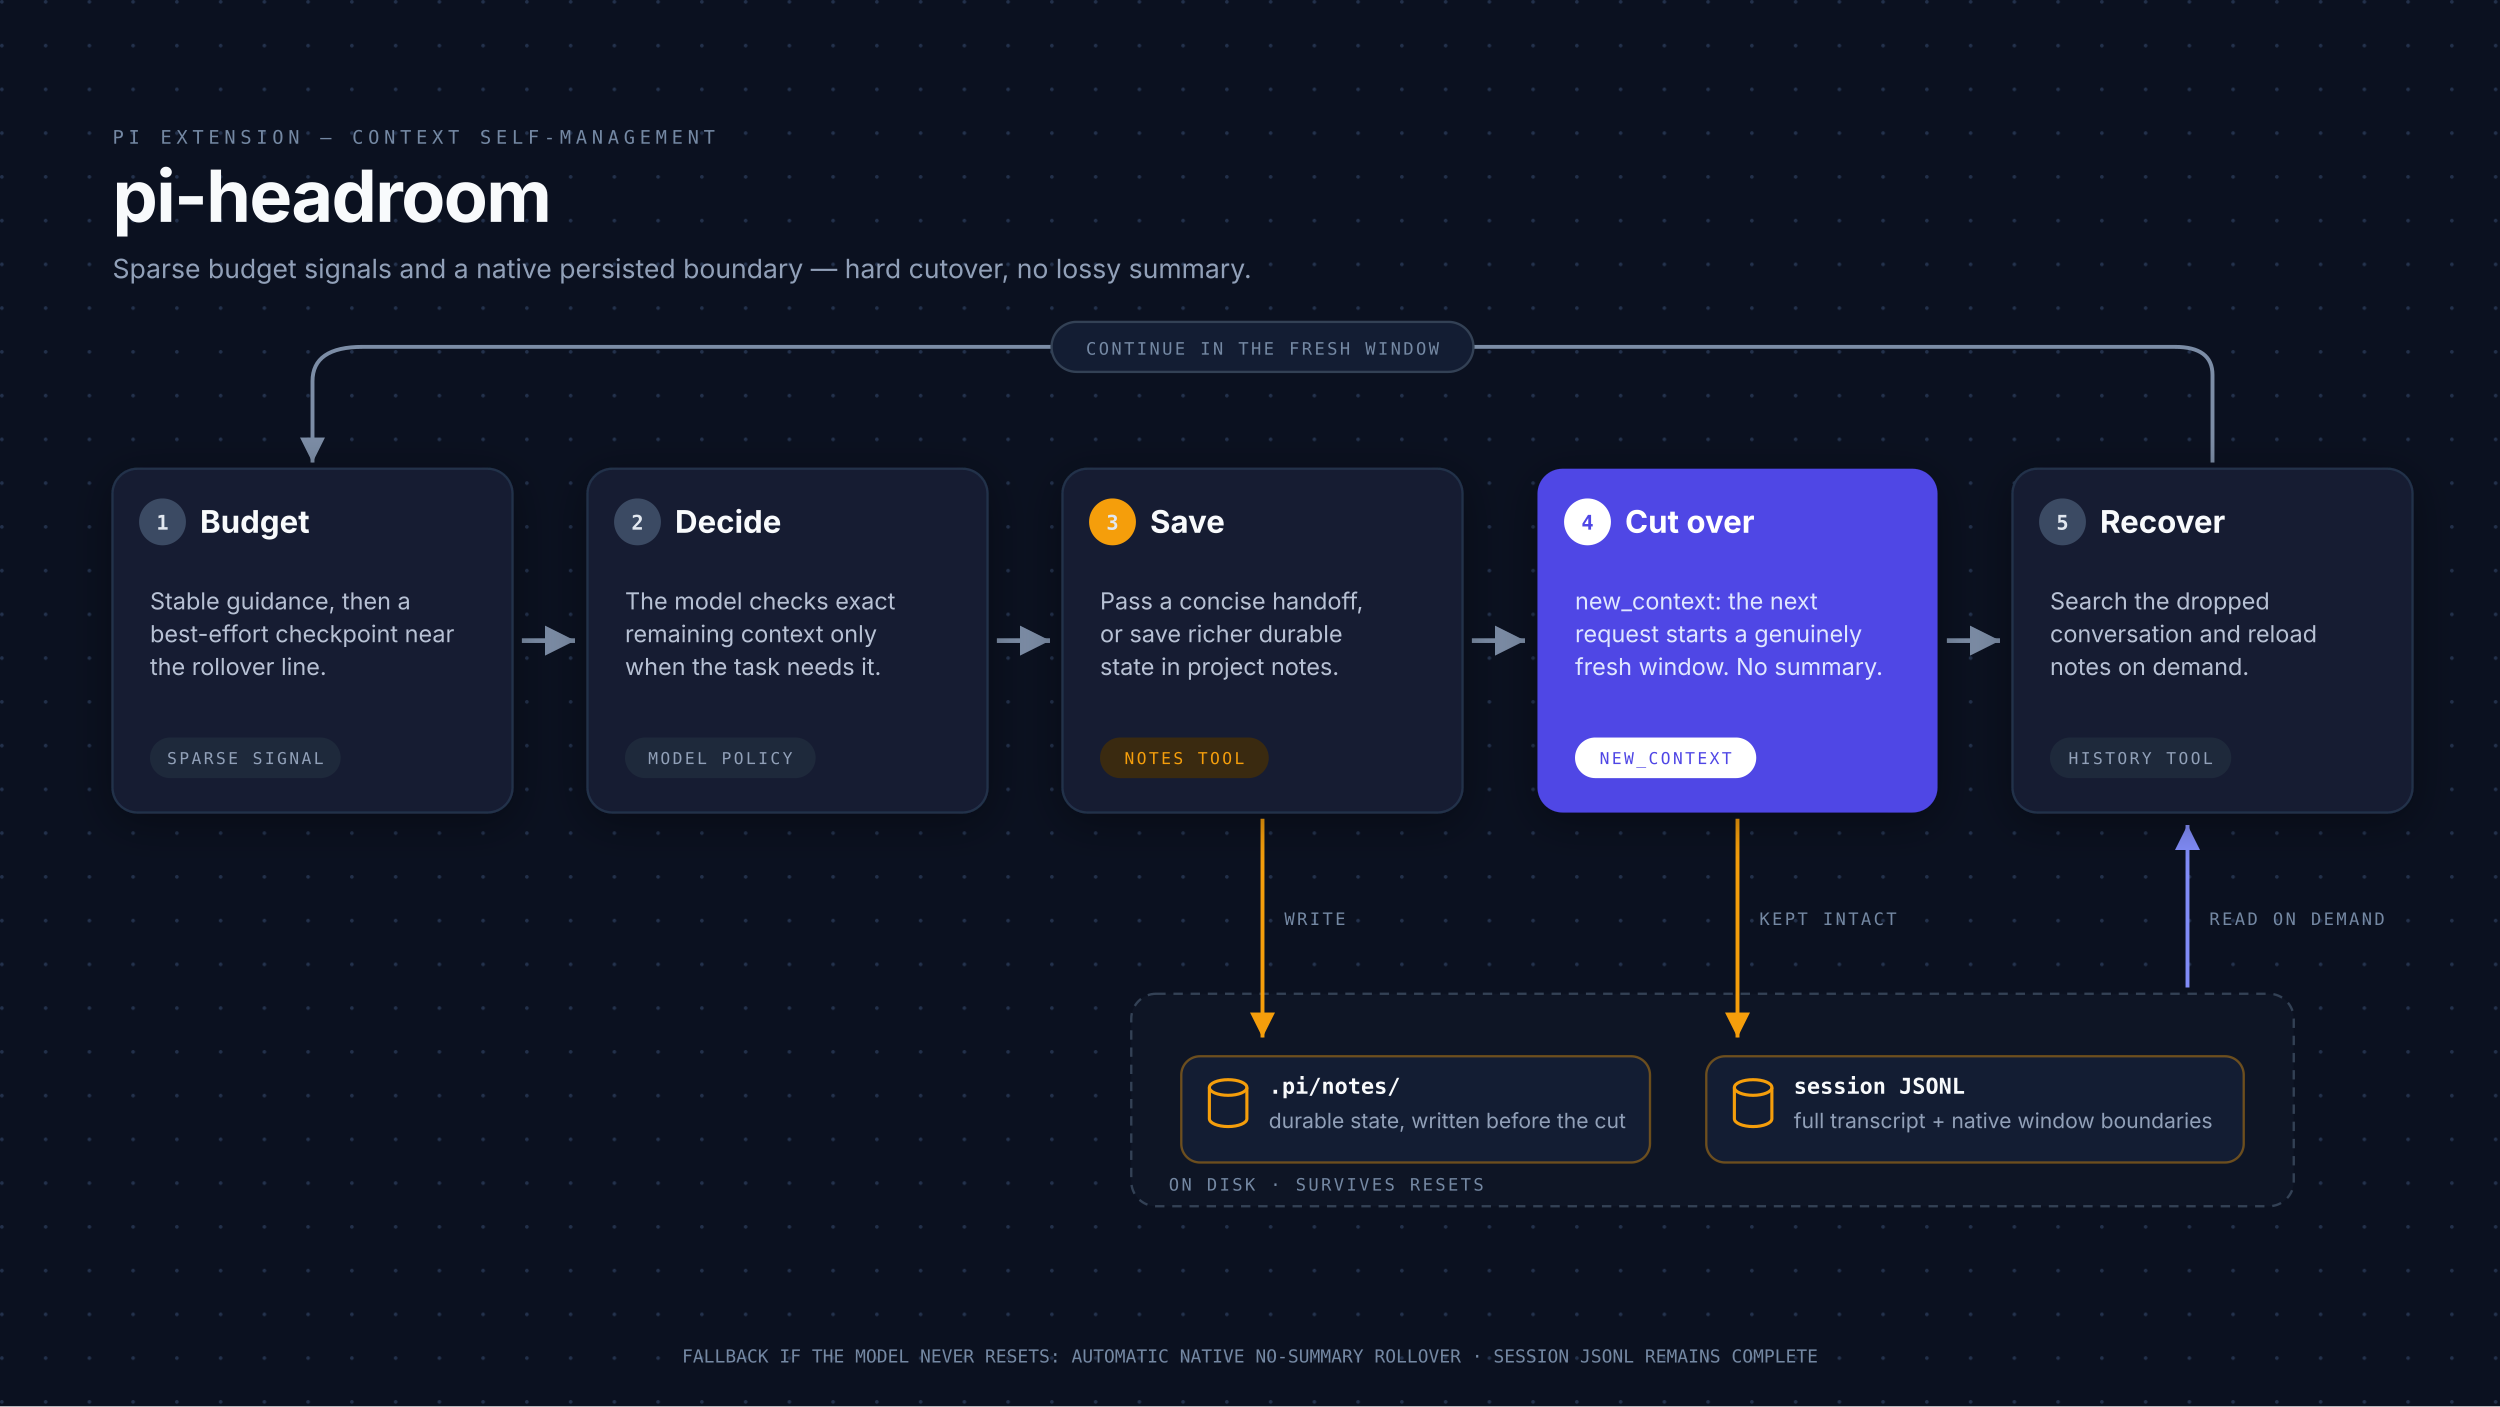
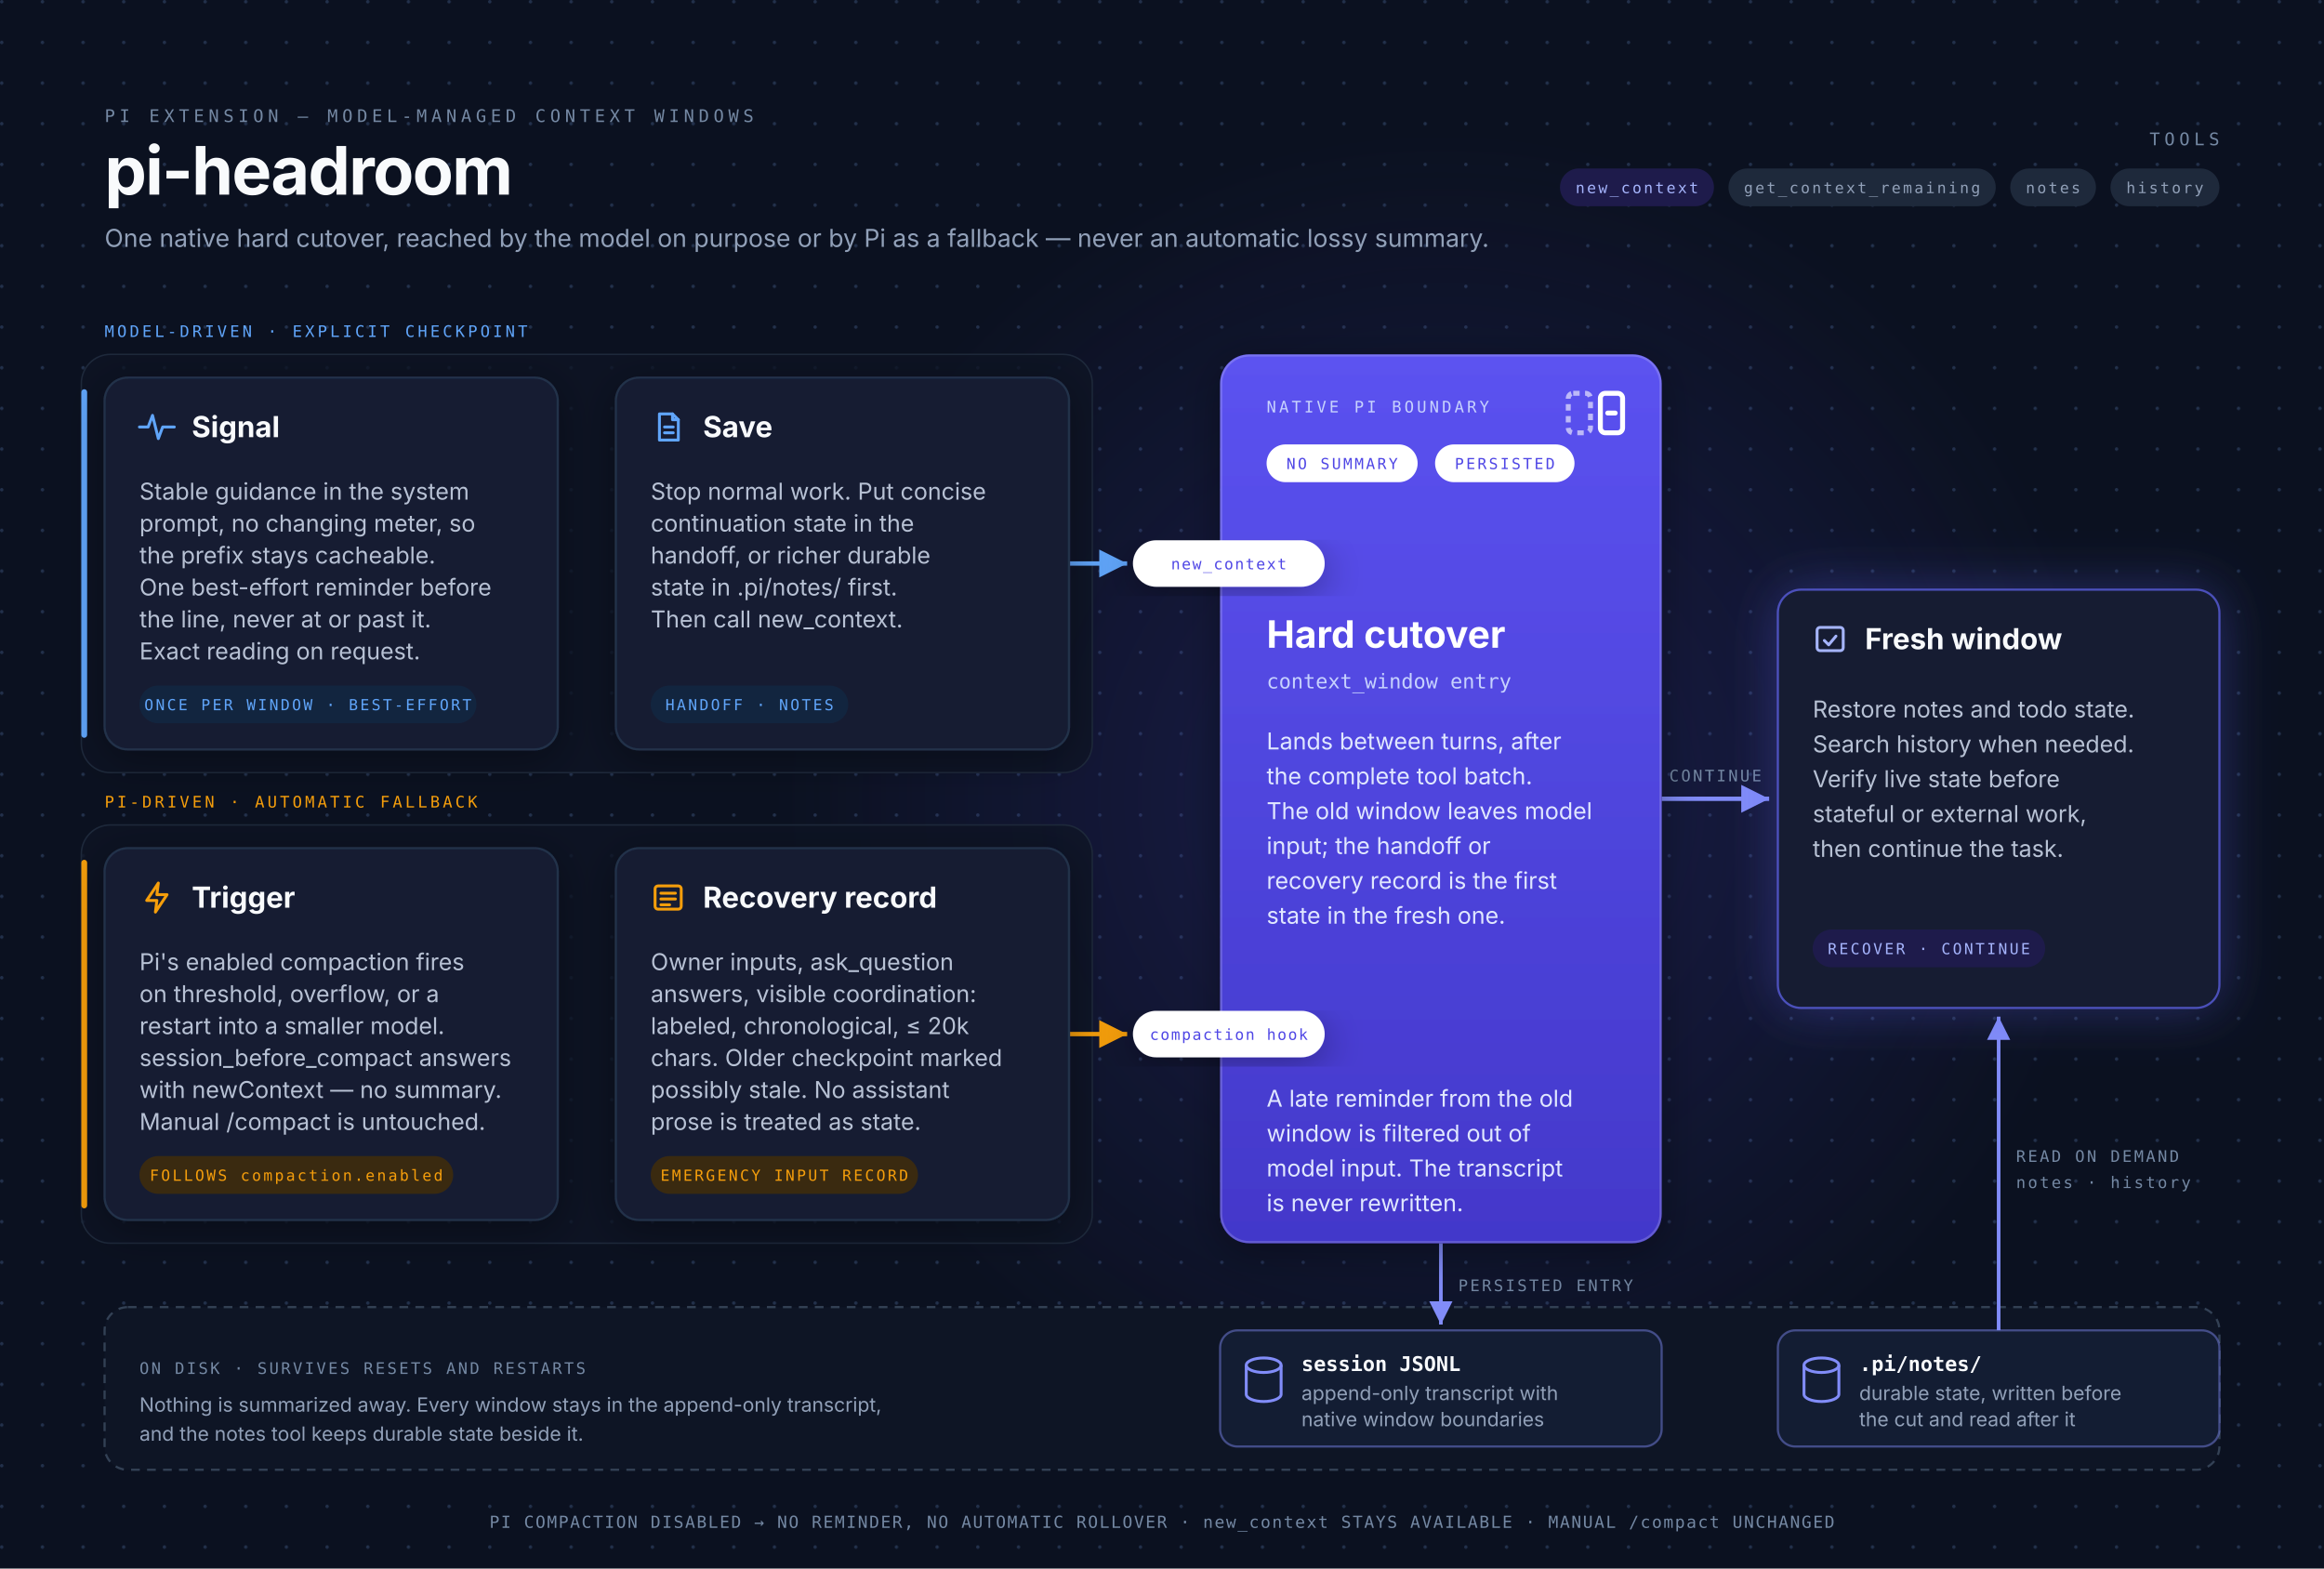
- <svg xmlns="http://www.w3.org/2000/svg" width="1600" height="900" viewBox="0 0 1600 900" role="img" aria-labelledby="t d">
+ <svg xmlns="http://www.w3.org/2000/svg" width="1600" height="1080" viewBox="0 0 1600 1080" role="img" aria-labelledby="t d">
  <style>
    .sans { font-family: Inter, ui-sans-serif, Arial, sans-serif; }
    .mono { font-family: "JetBrains Mono", ui-monospace, monospace; }
    .title { font-size: 46px; font-weight: 700; fill: #F8FAFC; letter-spacing: -1px; }
    .subtitle { font-size: 17px; fill: #91A0B8; }
    .eyebrow { font-size: 12px; fill: #7488A3; letter-spacing: 3px; }
+     .lane { font-size: 11px; letter-spacing: 2px; }
    .cardtitle { font-size: 20px; font-weight: 700; fill: #F8FAFC; }
-     .cardbody { font-size: 15px; fill: #B7C1D4; }
-     .cardtitle-inv { font-size: 20px; font-weight: 700; fill: #FFFFFF; }
-     .cardbody-inv { font-size: 15px; fill: #E0E7FF; }
-     .num { font-size: 13px; font-weight: 700; fill: #E2E8F0; text-anchor: middle; }
-     .num-inv { font-size: 13px; font-weight: 700; fill: #4F46E5; text-anchor: middle; }
+     .cardbody { font-size: 16px; fill: #B7C1D4; }
+     .cardtitle-inv { font-size: 26px; font-weight: 700; fill: #FFFFFF; }
+     .cardbody-inv { font-size: 16px; fill: #E0E7FF; }
+     .cardmono-inv { font-size: 14px; fill: #C7D2FE; }
    .chip { font-size: 10.5px; letter-spacing: 1.5px; text-anchor: middle; }
+     .port { font-size: 10.5px; letter-spacing: 1px; text-anchor: middle; fill: #4F46E5; }
    .storename { font-size: 14px; font-weight: 700; fill: #F8FAFC; }
    .storebody { font-size: 13.5px; fill: #91A0B8; }
-     .lane { font-size: 11px; fill: #7488A3; letter-spacing: 1.5px; }
-     .footer { font-size: 11.5px; fill: #7488A3; text-anchor: middle; }
+     .micro { font-size: 11px; fill: #7488A3; letter-spacing: 1.5px; }
+     .footer { font-size: 11.5px; fill: #7488A3; text-anchor: middle; letter-spacing: 1px; }
+     .icon { fill: none; stroke-width: 2; stroke-linecap: round; stroke-linejoin: round; }
  </style>
  <defs>
    <pattern id="dots" width="28" height="28" patternUnits="userSpaceOnUse">
      <circle cx="1.2" cy="1.2" r="1.2" fill="#22304A" />
    </pattern>
+     <radialGradient id="bloom" gradientUnits="userSpaceOnUse" cx="992" cy="550" r="460">
+       <stop offset="0" stop-color="#4F46E5" stop-opacity="0.22" />
+       <stop offset="1" stop-color="#4F46E5" stop-opacity="0" />
+     </radialGradient>
+     <linearGradient id="boundary-fill" x1="0" y1="0" x2="0" y2="1">
+       <stop offset="0" stop-color="#5B52F0" />
+       <stop offset="1" stop-color="#4338CA" />
+     </linearGradient>
    <filter id="soft" x="-20%" y="-20%" width="140%" height="140%">
      <feDropShadow dx="0" dy="6" stdDeviation="14" flood-color="#000000" flood-opacity="0.35" />
    </filter>
-     <marker id="arr" viewBox="0 0 10 10" refX="8" refY="5" markerWidth="8" markerHeight="8" orient="auto-start-reverse">
-       <path d="M 0 1 L 8 5 L 0 9 Z" fill="#7C8DA6" />
+     <filter id="glow" x="-30%" y="-30%" width="160%" height="160%">
+       <feDropShadow dx="0" dy="0" stdDeviation="18" flood-color="#6366F1" flood-opacity="0.35" />
+     </filter>
+     <marker id="arr-blue" viewBox="0 0 10 10" refX="8" refY="5" markerWidth="8" markerHeight="8" orient="auto-start-reverse">
+       <path d="M 0 1 L 8 5 L 0 9 Z" fill="#60A5FA" />
    </marker>
    <marker id="arr-amber" viewBox="0 0 10 10" refX="8" refY="5" markerWidth="8" markerHeight="8" orient="auto-start-reverse">
      <path d="M 0 1 L 8 5 L 0 9 Z" fill="#F59E0B" />
    </marker>
    <marker id="arr-indigo" viewBox="0 0 10 10" refX="8" refY="5" markerWidth="8" markerHeight="8" orient="auto-start-reverse">
      <path d="M 0 1 L 8 5 L 0 9 Z" fill="#818CF8" />
    </marker>
  </defs>
-   <rect width="1600" height="900" fill="#0B1120" />
-   <rect width="1600" height="900" fill="url(#dots)" />
-   <text class="mono eyebrow" x="72" y="92">PI EXTENSION — CONTEXT SELF-MANAGEMENT</text>
-   <text class="sans title" x="72" y="142">pi-headroom</text>
-   <text class="sans subtitle" x="72" y="178">Sparse budget signals and a native persisted boundary — hard cutover, no lossy summary.</text>
-   <rect x="724" y="636" width="744" height="136" rx="16" fill="#0E1525" stroke="#334155" stroke-width="1.5" stroke-dasharray="6 5" />
-   <text class="mono lane" x="748" y="762">ON DISK · SURVIVES RESETS</text>
-   <path d="M 1416 296 L 1416 240 Q 1416 222 1392 222 L 232 222 Q 200 222 200 244 L 200 296" fill="none" stroke="#7C8DA6" stroke-width="2.5" marker-end="url(#arr)" />
-   <rect x="673" y="206" width="270" height="32" rx="16" fill="#131D33" stroke="#334155" stroke-width="1.5" />
-   <text class="mono lane" x="808" y="227" text-anchor="middle">CONTINUE IN THE FRESH WINDOW</text>
-   <line x1="334" y1="410" x2="368" y2="410" stroke="#7C8DA6" stroke-width="3" marker-end="url(#arr)" />
-   <line x1="638" y1="410" x2="672" y2="410" stroke="#7C8DA6" stroke-width="3" marker-end="url(#arr)" />
-   <line x1="942" y1="410" x2="976" y2="410" stroke="#7C8DA6" stroke-width="3" marker-end="url(#arr)" />
-   <line x1="1246" y1="410" x2="1280" y2="410" stroke="#7C8DA6" stroke-width="3" marker-end="url(#arr)" />
-   <line x1="808" y1="524" x2="808" y2="664" stroke="#F59E0B" stroke-width="2.5" marker-end="url(#arr-amber)" />
-   <text class="mono lane" x="822" y="592">WRITE</text>
-   <line x1="1112" y1="524" x2="1112" y2="664" stroke="#F59E0B" stroke-width="2.5" marker-end="url(#arr-amber)" />
-   <text class="mono lane" x="1126" y="592">KEPT INTACT</text>
-   <line x1="1400" y1="632" x2="1400" y2="528" stroke="#818CF8" stroke-width="2.5" marker-end="url(#arr-indigo)" />
-   <text class="mono lane" x="1414" y="592">READ ON DEMAND</text>
-   <g>
-     <rect x="72" y="300" width="256" height="220" rx="16" fill="#131D33" stroke="#243049" stroke-width="1.5" filter="url(#soft)" />
-     <circle cx="104" cy="334" r="15" fill="#3B4A63" />
-     <text class="mono num" x="104" y="339">1</text>
-     <text class="sans cardtitle" x="128" y="341">Budget</text>
-     <text class="sans cardbody" x="96" y="390">Stable guidance, then a</text>
-     <text class="sans cardbody" x="96" y="411">best-effort checkpoint near</text>
-     <text class="sans cardbody" x="96" y="432">the rollover line.</text>
-     <rect x="96" y="472" width="122" height="26" rx="13" fill="#1E293B" />
-     <text class="mono chip" x="157" y="489" fill="#91A0B8">SPARSE SIGNAL</text>
-   </g>
-   <g>
-     <rect x="376" y="300" width="256" height="220" rx="16" fill="#131D33" stroke="#243049" stroke-width="1.5" filter="url(#soft)" />
-     <circle cx="408" cy="334" r="15" fill="#3B4A63" />
-     <text class="mono num" x="408" y="339">2</text>
-     <text class="sans cardtitle" x="432" y="341">Decide</text>
-     <text class="sans cardbody" x="400" y="390">The model checks exact</text>
-     <text class="sans cardbody" x="400" y="411">remaining context only</text>
-     <text class="sans cardbody" x="400" y="432">when the task needs it.</text>
-     <rect x="400" y="472" width="122" height="26" rx="13" fill="#1E293B" />
-     <text class="mono chip" x="461" y="489" fill="#91A0B8">MODEL POLICY</text>
-   </g>
-   <g>
-     <rect x="680" y="300" width="256" height="220" rx="16" fill="#131D33" stroke="#243049" stroke-width="1.5" filter="url(#soft)" />
-     <circle cx="712" cy="334" r="15" fill="#F59E0B" />
-     <text class="mono num" x="712" y="339" fill="#0B1120">3</text>
-     <text class="sans cardtitle" x="736" y="341">Save</text>
-     <text class="sans cardbody" x="704" y="390">Pass a concise handoff,</text>
-     <text class="sans cardbody" x="704" y="411">or save richer durable</text>
-     <text class="sans cardbody" x="704" y="432">state in project notes.</text>
-     <rect x="704" y="472" width="108" height="26" rx="13" fill="#3A2A10" />
-     <text class="mono chip" x="758" y="489" fill="#F59E0B">NOTES TOOL</text>
-   </g>
-   <g>
-     <rect x="984" y="300" width="256" height="220" rx="16" fill="#4F46E5" filter="url(#soft)" />
-     <circle cx="1016" cy="334" r="15" fill="#FFFFFF" />
-     <text class="mono num-inv" x="1016" y="339">4</text>
-     <text class="sans cardtitle-inv" x="1040" y="341">Cut over</text>
-     <text class="sans cardbody-inv" x="1008" y="390">new_context: the next</text>
-     <text class="sans cardbody-inv" x="1008" y="411">request starts a genuinely</text>
-     <text class="sans cardbody-inv" x="1008" y="432">fresh window. No summary.</text>
-     <rect x="1008" y="472" width="116" height="26" rx="13" fill="#FFFFFF" />
-     <text class="mono chip" x="1066" y="489" fill="#4F46E5">NEW_CONTEXT</text>
-   </g>
-   <g>
-     <rect x="1288" y="300" width="256" height="220" rx="16" fill="#131D33" stroke="#243049" stroke-width="1.5" filter="url(#soft)" />
-     <circle cx="1320" cy="334" r="15" fill="#3B4A63" />
-     <text class="mono num" x="1320" y="339">5</text>
-     <text class="sans cardtitle" x="1344" y="341">Recover</text>
-     <text class="sans cardbody" x="1312" y="390">Search the dropped</text>
-     <text class="sans cardbody" x="1312" y="411">conversation and reload</text>
-     <text class="sans cardbody" x="1312" y="432">notes on demand.</text>
-     <rect x="1312" y="472" width="116" height="26" rx="13" fill="#1E293B" />
-     <text class="mono chip" x="1370" y="489" fill="#91A0B8">HISTORY TOOL</text>
-   </g>
-   <g>
-     <rect x="756" y="676" width="300" height="68" rx="12" fill="#131D33" stroke="#F59E0B" stroke-opacity="0.4" stroke-width="1.5" />
-     <ellipse cx="786" cy="696" rx="12" ry="5" fill="none" stroke="#F59E0B" stroke-width="2" />
-     <path d="M 774 696 L 774 716 A 12 5 0 0 0 798 716 L 798 696" fill="none" stroke="#F59E0B" stroke-width="2" />
-     <text class="mono storename" x="812" y="700">.pi/notes/</text>
-     <text class="sans storebody" x="812" y="722">durable state, written before the cut</text>
-   </g>
-   <g>
-     <rect x="1092" y="676" width="344" height="68" rx="12" fill="#131D33" stroke="#F59E0B" stroke-opacity="0.4" stroke-width="1.5" />
-     <ellipse cx="1122" cy="696" rx="12" ry="5" fill="none" stroke="#F59E0B" stroke-width="2" />
-     <path d="M 1110 696 L 1110 716 A 12 5 0 0 0 1134 716 L 1134 696" fill="none" stroke="#F59E0B" stroke-width="2" />
-     <text class="mono storename" x="1148" y="700">session JSONL</text>
-     <text class="sans storebody" x="1148" y="722">full transcript + native window boundaries</text>
-   </g>
-   <text class="mono footer" x="800" y="872">FALLBACK IF THE MODEL NEVER RESETS: AUTOMATIC NATIVE NO-SUMMARY ROLLOVER · SESSION JSONL REMAINS COMPLETE</text>
+   <rect width="1600" height="1080" fill="#0B1120" />
+   <rect width="1600" height="1080" fill="url(#dots)" />
+   <rect width="1600" height="1080" fill="url(#bloom)" />
+   <text class="mono eyebrow" x="72" y="84">PI EXTENSION — MODEL-MANAGED CONTEXT WINDOWS</text>
+   <text class="sans title" x="72" y="134">pi-headroom</text>
+   <text class="sans subtitle" x="72" y="170">One native hard cutover, reached by the model on purpose or by Pi as a fallback — never an automatic lossy summary.</text>
+   <g id="tools">
+     <text class="mono eyebrow" x="1528" y="100" text-anchor="end">TOOLS</text>
+     <rect x="1074" y="116" width="106" height="26" rx="13" fill="#1E1B4B" />
+     <text class="mono chip" x="1127" y="133" fill="#A5B4FC">new_context</text>
+     <rect x="1190" y="116" width="184" height="26" rx="13" fill="#1E293B" />
+     <text class="mono chip" x="1282" y="133" fill="#91A0B8">get_context_remaining</text>
+     <rect x="1384" y="116" width="59" height="26" rx="13" fill="#1E293B" />
+     <text class="mono chip" x="1413.5" y="133" fill="#91A0B8">notes</text>
+     <rect x="1453" y="116" width="75" height="26" rx="13" fill="#1E293B" />
+     <text class="mono chip" x="1490.5" y="133" fill="#91A0B8">history</text>
+   </g>
+   <g id="lane-a">
+     <rect x="56" y="244" width="696" height="288" rx="20" fill="#0E1525" fill-opacity="0.75" stroke="#1E293B" stroke-width="1" />
+     <rect x="56" y="268" width="4" height="240" rx="2" fill="#60A5FA" />
+     <text class="mono lane" x="72" y="232" fill="#60A5FA">MODEL-DRIVEN · EXPLICIT CHECKPOINT</text>
+   </g>
+   <g id="lane-b">
+     <rect x="56" y="568" width="696" height="288" rx="20" fill="#0E1525" fill-opacity="0.75" stroke="#1E293B" stroke-width="1" />
+     <rect x="56" y="592" width="4" height="240" rx="2" fill="#F59E0B" />
+     <text class="mono lane" x="72" y="556" fill="#F59E0B">PI-DRIVEN · AUTOMATIC FALLBACK</text>
+   </g>
+   <g id="disk-zone">
+     <rect x="72" y="900" width="1456" height="112" rx="16" fill="#0E1525" stroke="#334155" stroke-width="1.5" stroke-dasharray="6 5" />
+     <text class="mono micro" x="96" y="946">ON DISK · SURVIVES RESETS AND RESTARTS</text>
+     <text class="sans storebody" x="96" y="972">Nothing is summarized away. Every window stays in the append-only transcript,</text>
+     <text class="sans storebody" x="96" y="992">and the notes tool keeps durable state beside it.</text>
+   </g>
+   <line x1="736" y1="388" x2="776" y2="388" stroke="#60A5FA" stroke-width="3" marker-end="url(#arr-blue)" />
+   <line x1="736" y1="712" x2="776" y2="712" stroke="#F59E0B" stroke-width="3" marker-end="url(#arr-amber)" />
+   <line x1="1144" y1="550" x2="1218" y2="550" stroke="#818CF8" stroke-width="3" marker-end="url(#arr-indigo)" />
+   <text class="mono micro" x="1181" y="538" text-anchor="middle" fill="#A5B4FC">CONTINUE</text>
+   <line x1="992" y1="856" x2="992" y2="912" stroke="#818CF8" stroke-width="2.5" marker-end="url(#arr-indigo)" />
+   <text class="mono micro" x="1004" y="889">PERSISTED ENTRY</text>
+   <line x1="1376" y1="916" x2="1376" y2="700" stroke="#818CF8" stroke-width="2.5" marker-end="url(#arr-indigo)" />
+   <text class="mono micro" x="1388" y="800">READ ON DEMAND</text>
+   <text class="mono micro" x="1388" y="818">notes · history</text>
+   <g id="card-signal">
+     <rect x="72" y="260" width="312" height="256" rx="16" fill="#131D33" stroke="#243049" stroke-width="1.5" filter="url(#soft)" />
+     <g class="icon" stroke="#60A5FA" transform="translate(96 282)">
+       <path d="M0 12 H6 L9 4 L13 20 L16 12 H24" />
+     </g>
+     <text class="sans cardtitle" x="132" y="301">Signal</text>
+     <text class="sans cardbody" x="96" y="344">Stable guidance in the system</text>
+     <text class="sans cardbody" x="96" y="366">prompt, no changing meter, so</text>
+     <text class="sans cardbody" x="96" y="388">the prefix stays cacheable.</text>
+     <text class="sans cardbody" x="96" y="410">One best-effort reminder before</text>
+     <text class="sans cardbody" x="96" y="432">the line, never at or past it.</text>
+     <text class="sans cardbody" x="96" y="454">Exact reading on request.</text>
+     <rect x="96" y="472" width="232" height="26" rx="13" fill="#12253F" />
+     <text class="mono chip" x="212" y="489" fill="#60A5FA">ONCE PER WINDOW · BEST-EFFORT</text>
+   </g>
+   <g id="card-save">
+     <rect x="424" y="260" width="312" height="256" rx="16" fill="#131D33" stroke="#243049" stroke-width="1.5" filter="url(#soft)" />
+     <g class="icon" stroke="#60A5FA" transform="translate(448 282)">
+       <path d="M6 3 H15 L19 7 V21 H6 Z" />
+       <path d="M15 3 V7 H19" />
+       <path d="M9.5 12 H15.5 M9.5 16 H15.5" />
+     </g>
+     <text class="sans cardtitle" x="484" y="301">Save</text>
+     <text class="sans cardbody" x="448" y="344">Stop normal work. Put concise</text>
+     <text class="sans cardbody" x="448" y="366">continuation state in the</text>
+     <text class="sans cardbody" x="448" y="388">handoff, or richer durable</text>
+     <text class="sans cardbody" x="448" y="410">state in .pi/notes/ first.</text>
+     <text class="sans cardbody" x="448" y="432">Then call new_context.</text>
+     <rect x="448" y="472" width="136" height="26" rx="13" fill="#12253F" />
+     <text class="mono chip" x="516" y="489" fill="#60A5FA">HANDOFF · NOTES</text>
+   </g>
+   <g id="card-trigger">
+     <rect x="72" y="584" width="312" height="256" rx="16" fill="#131D33" stroke="#243049" stroke-width="1.5" filter="url(#soft)" />
+     <g class="icon" stroke="#F59E0B" transform="translate(96 606)">
+       <path d="M13 2 L5 14 H12 L11 22 L19 10 H12 Z" />
+     </g>
+     <text class="sans cardtitle" x="132" y="625">Trigger</text>
+     <text class="sans cardbody" x="96" y="668">Pi's enabled compaction fires</text>
+     <text class="sans cardbody" x="96" y="690">on threshold, overflow, or a</text>
+     <text class="sans cardbody" x="96" y="712">restart into a smaller model.</text>
+     <text class="sans cardbody" x="96" y="734">session_before_compact answers</text>
+     <text class="sans cardbody" x="96" y="756">with newContext — no summary.</text>
+     <text class="sans cardbody" x="96" y="778">Manual /compact is untouched.</text>
+     <rect x="96" y="796" width="216" height="26" rx="13" fill="#3A2A10" />
+     <text class="mono chip" x="204" y="813" fill="#F59E0B">FOLLOWS compaction.enabled</text>
+   </g>
+   <g id="card-record">
+     <rect x="424" y="584" width="312" height="256" rx="16" fill="#131D33" stroke="#243049" stroke-width="1.5" filter="url(#soft)" />
+     <g class="icon" stroke="#F59E0B" transform="translate(448 606)">
+       <rect x="3" y="4" width="18" height="16" rx="2" />
+       <path d="M7 9 H17 M7 13 H17 M7 17 H13" />
+     </g>
+     <text class="sans cardtitle" x="484" y="625">Recovery record</text>
+     <text class="sans cardbody" x="448" y="668">Owner inputs, ask_question</text>
+     <text class="sans cardbody" x="448" y="690">answers, visible coordination:</text>
+     <text class="sans cardbody" x="448" y="712">labeled, chronological, ≤ 20k</text>
+     <text class="sans cardbody" x="448" y="734">chars. Older checkpoint marked</text>
+     <text class="sans cardbody" x="448" y="756">possibly stale. No assistant</text>
+     <text class="sans cardbody" x="448" y="778">prose is treated as state.</text>
+     <rect x="448" y="796" width="184" height="26" rx="13" fill="#3A2A10" />
+     <text class="mono chip" x="540" y="813" fill="#F59E0B">EMERGENCY INPUT RECORD</text>
+   </g>
+   <g id="card-boundary">
+     <rect x="840" y="244" width="304" height="612" rx="20" fill="url(#boundary-fill)" filter="url(#soft)" />
+     <rect x="840.75" y="244.75" width="302.5" height="610.5" rx="19.5" fill="none" stroke="#FFFFFF" stroke-opacity="0.18" stroke-width="1.5" />
+     <text class="mono lane" x="872" y="284" fill="#C7D2FE">NATIVE PI BOUNDARY</text>
+     <rect x="872" y="306" width="104" height="26" rx="13" fill="#FFFFFF" />
+     <text class="mono chip" x="924" y="323" fill="#4F46E5">NO SUMMARY</text>
+     <rect x="988" y="306" width="96" height="26" rx="13" fill="#FFFFFF" />
+     <text class="mono chip" x="1036" y="323" fill="#4F46E5">PERSISTED</text>
+     <g class="icon" stroke="#FFFFFF" stroke-width="2" transform="translate(1078 264) scale(1.7)">
+       <rect x="1" y="4" width="9" height="16" rx="2" stroke-opacity="0.6" stroke-linecap="butt" stroke-dasharray="2.6 2.2" />
+       <rect x="14" y="4" width="9" height="16" rx="2" />
+       <path d="M17 12 H20" />
+     </g>
+     <text class="sans cardtitle-inv" x="872" y="446">Hard cutover</text>
+     <text class="mono cardmono-inv" x="872" y="474">context_window entry</text>
+     <text class="sans cardbody-inv" x="872" y="516">Lands between turns, after</text>
+     <text class="sans cardbody-inv" x="872" y="540">the complete tool batch.</text>
+     <text class="sans cardbody-inv" x="872" y="564">The old window leaves model</text>
+     <text class="sans cardbody-inv" x="872" y="588">input; the handoff or</text>
+     <text class="sans cardbody-inv" x="872" y="612">recovery record is the first</text>
+     <text class="sans cardbody-inv" x="872" y="636">state in the fresh one.</text>
+     <text class="sans cardbody-inv" x="872" y="762">A late reminder from the old</text>
+     <text class="sans cardbody-inv" x="872" y="786">window is filtered out of</text>
+     <text class="sans cardbody-inv" x="872" y="810">model input. The transcript</text>
+     <text class="sans cardbody-inv" x="872" y="834">is never rewritten.</text>
+     <rect x="780" y="372" width="132" height="32" rx="16" fill="#FFFFFF" filter="url(#soft)" />
+     <text class="mono port" x="846" y="392">new_context</text>
+     <rect x="780" y="696" width="132" height="32" rx="16" fill="#FFFFFF" filter="url(#soft)" />
+     <text class="mono port" x="846" y="716">compaction hook</text>
+   </g>
+   <g id="card-fresh">
+     <rect x="1224" y="406" width="304" height="288" rx="16" fill="#131D33" stroke="#6366F1" stroke-opacity="0.7" stroke-width="1.5" filter="url(#glow)" />
+     <g class="icon" stroke="#A5B4FC" transform="translate(1248 428)">
+       <rect x="3" y="4" width="18" height="16" rx="2" />
+       <path d="M8 13 L11 16 L16 10" />
+     </g>
+     <text class="sans cardtitle" x="1284" y="447">Fresh window</text>
+     <text class="sans cardbody" x="1248" y="494">Restore notes and todo state.</text>
+     <text class="sans cardbody" x="1248" y="518">Search history when needed.</text>
+     <text class="sans cardbody" x="1248" y="542">Verify live state before</text>
+     <text class="sans cardbody" x="1248" y="566">stateful or external work,</text>
+     <text class="sans cardbody" x="1248" y="590">then continue the task.</text>
+     <rect x="1248" y="640" width="160" height="26" rx="13" fill="#1E1B4B" />
+     <text class="mono chip" x="1328" y="657" fill="#A5B4FC">RECOVER · CONTINUE</text>
+   </g>
+   <g id="store-jsonl">
+     <rect x="840" y="916" width="304" height="80" rx="12" fill="#131D33" stroke="#818CF8" stroke-opacity="0.45" stroke-width="1.5" />
+     <ellipse cx="870" cy="940" rx="12" ry="5" fill="none" stroke="#818CF8" stroke-width="2" />
+     <path d="M 858 940 L 858 960 A 12 5 0 0 0 882 960 L 882 940" fill="none" stroke="#818CF8" stroke-width="2" />
+     <text class="mono storename" x="896" y="944">session JSONL</text>
+     <text class="sans storebody" x="896" y="964">append-only transcript with</text>
+     <text class="sans storebody" x="896" y="982">native window boundaries</text>
+   </g>
+   <g id="store-notes">
+     <rect x="1224" y="916" width="304" height="80" rx="12" fill="#131D33" stroke="#818CF8" stroke-opacity="0.45" stroke-width="1.5" />
+     <ellipse cx="1254" cy="940" rx="12" ry="5" fill="none" stroke="#818CF8" stroke-width="2" />
+     <path d="M 1242 940 L 1242 960 A 12 5 0 0 0 1266 960 L 1266 940" fill="none" stroke="#818CF8" stroke-width="2" />
+     <text class="mono storename" x="1280" y="944">.pi/notes/</text>
+     <text class="sans storebody" x="1280" y="964">durable state, written before</text>
+     <text class="sans storebody" x="1280" y="982">the cut and read after it</text>
+   </g>
+   <text class="mono footer" x="800" y="1052">PI COMPACTION DISABLED → NO REMINDER, NO AUTOMATIC ROLLOVER · new_context STAYS AVAILABLE · MANUAL /compact UNCHANGED</text>
</svg>
